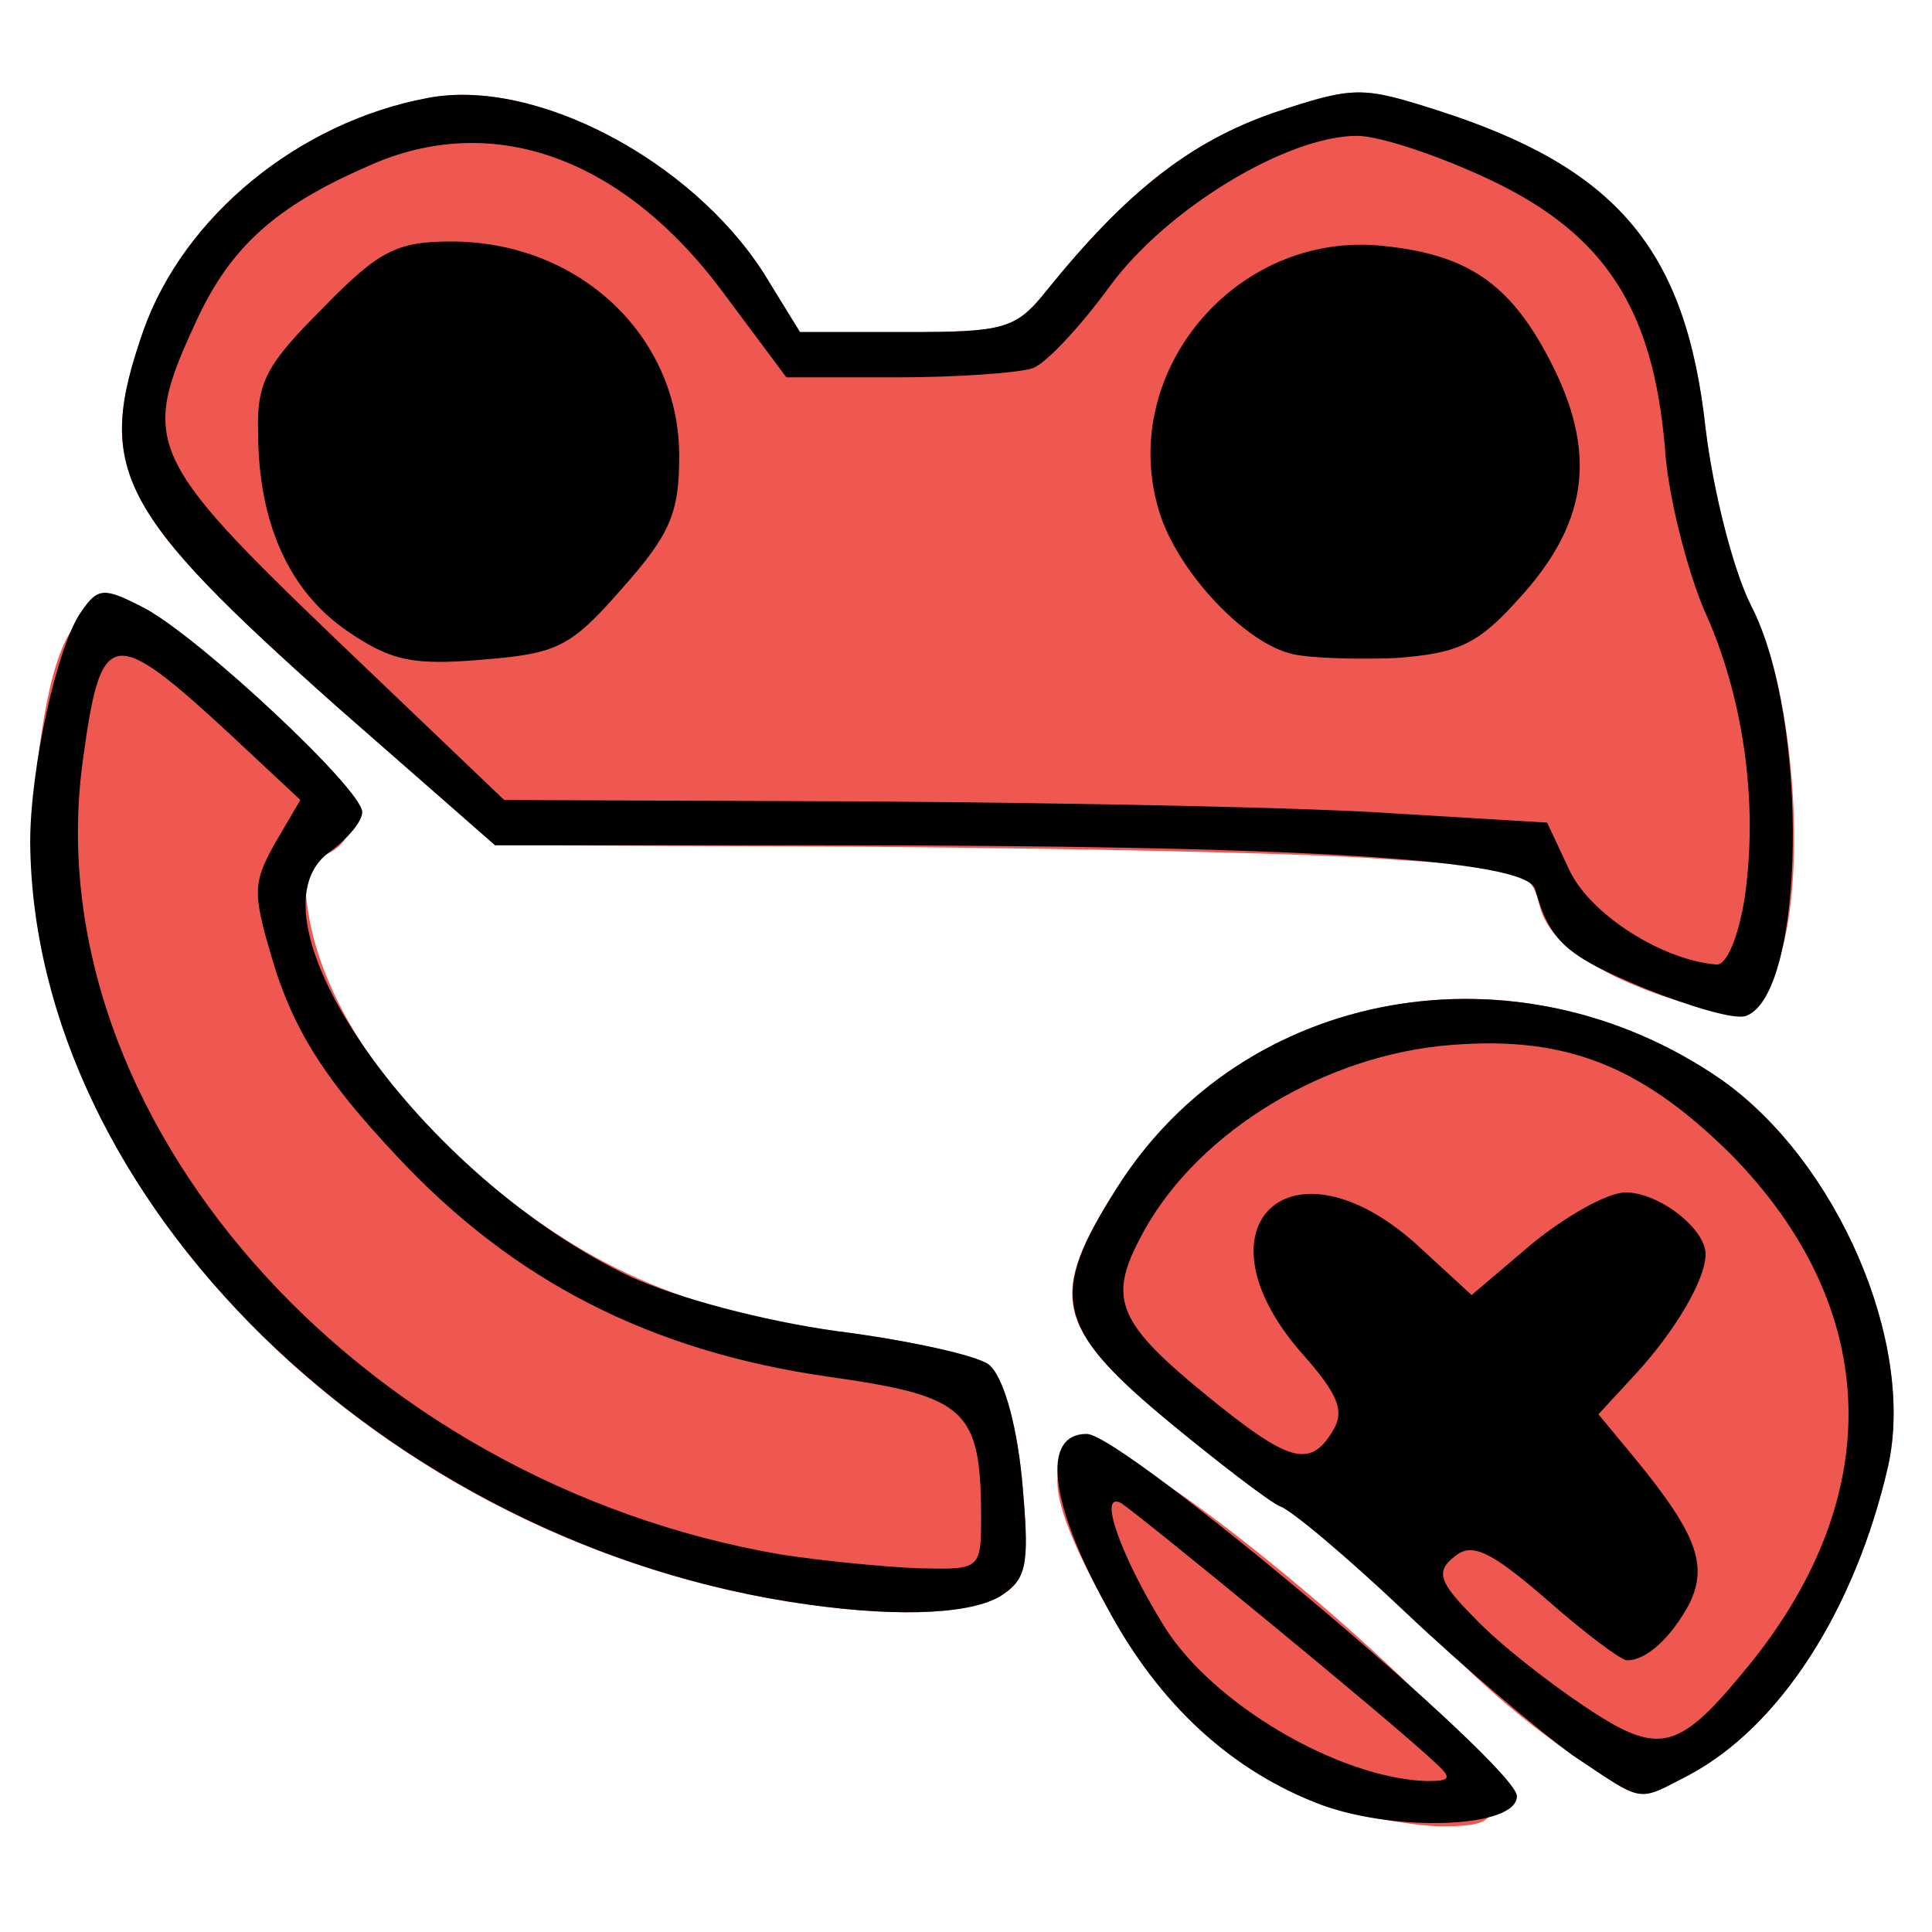
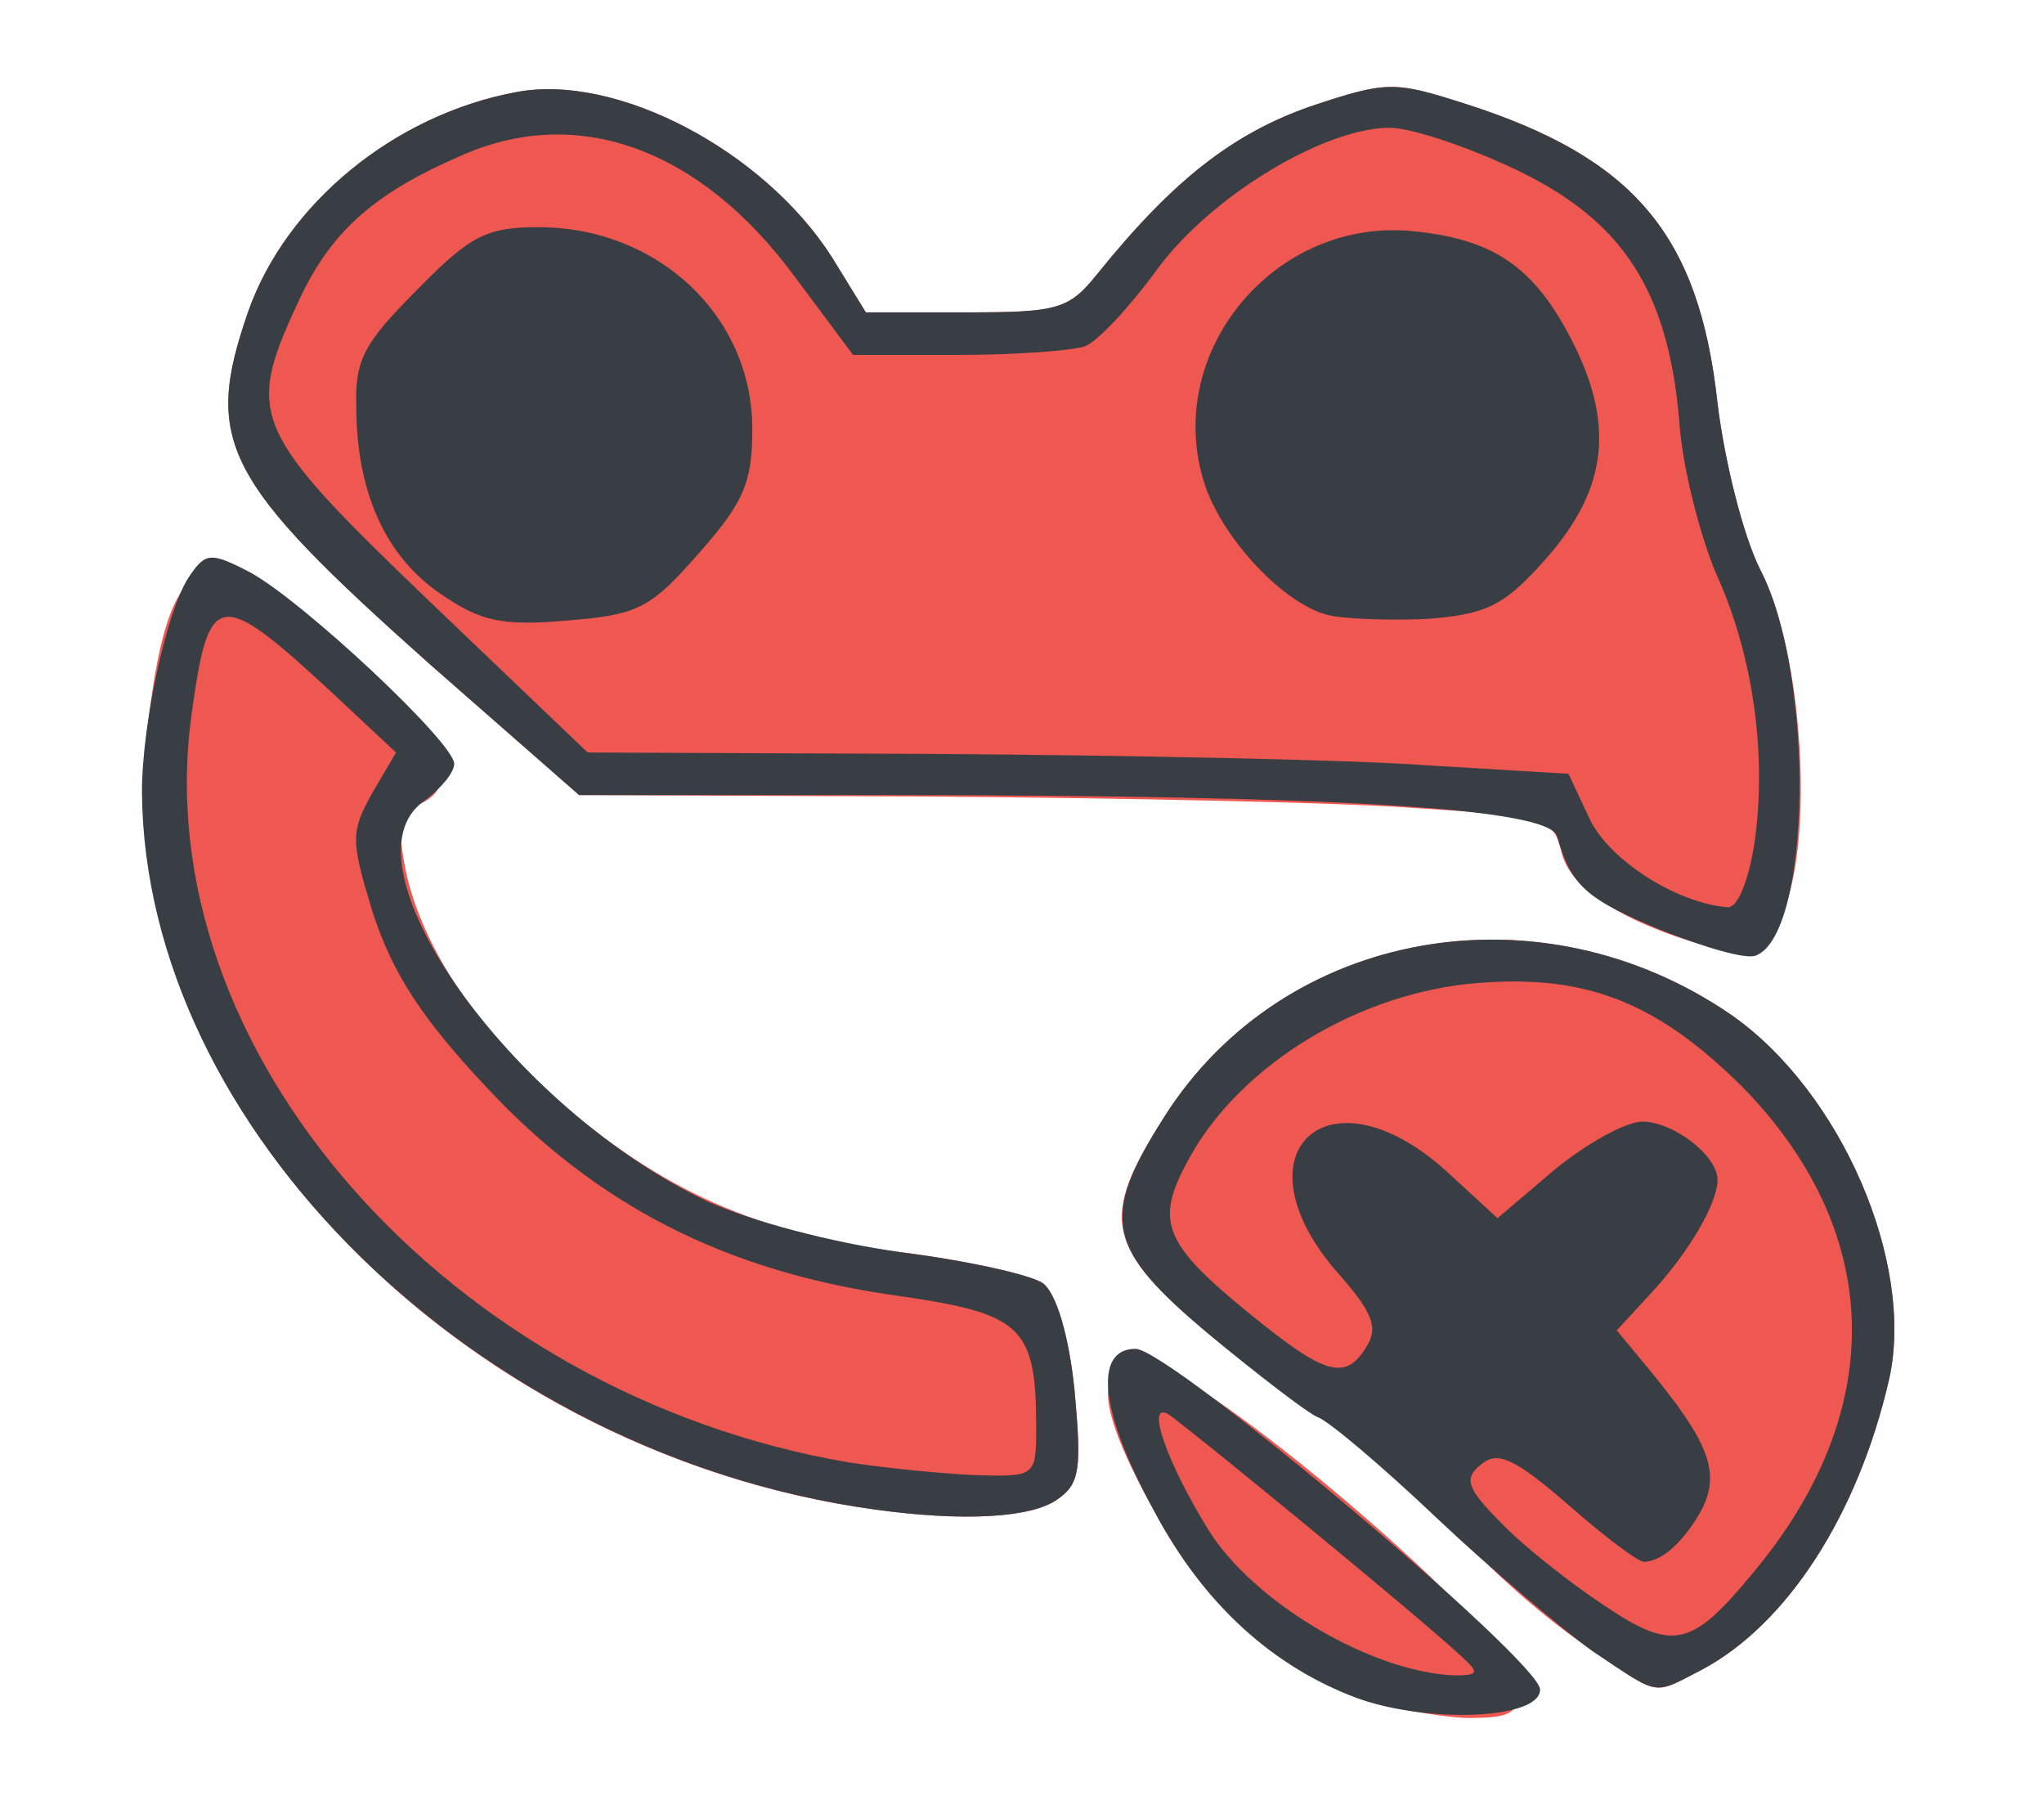
- <svg xmlns="http://www.w3.org/2000/svg" version="1.0" width="128px" height="128px" viewBox="0 0 128 128" preserveAspectRatio="xMidYMid meet">
+ <svg xmlns="http://www.w3.org/2000/svg" version="1.0" width="18px" height="16px" viewBox="0 0 128 128" preserveAspectRatio="xMidYMid meet">
  <g fill="none">
    <path d="M0 64 l0 -64 64 0 64 0 0 64 0 64 -64 0 -64 0 0 -64z m92.5 52.2 c-5.6 -4.9 -15.7 -13.2 -16.1 -13.2 -0.9 0 2.5 5.6 4.8 7.6 3.1 3 9 6.4 10.8 6.4 0.8 0 1 -0.3 0.5 -0.8z m22.2 -6.6 c2.2 -2.5 4.8 -7 5.8 -10 1.7 -4.8 1.7 -6.2 0.7 -10.1 -3.2 -12.1 -16.3 -21.9 -26.6 -20 -7.6 1.5 -19.6 11.3 -19.6 16 0 1.5 11.9 11.5 13.7 11.5 0.6 0 1.3 0.4 1.5 0.9 0.7 2 17.3 16.1 18.9 16.1 0.9 0 3.5 -2 5.6 -4.4z m-51.4 -6.8 c2.1 -1.6 1.3 -8.4 -1.2 -9.7 -0.9 -0.5 -5.3 -1.4 -9.9 -2 -9.9 -1.3 -16.8 -4.4 -24 -10.7 -7.2 -6.3 -10.3 -11.9 -11 -19.9 -0.4 -5 -0.2 -6.5 0.9 -6.5 0.7 0 -1.2 -2.2 -4.2 -4.9 -3 -2.7 -5.7 -4.7 -6.1 -4.5 -0.4 0.3 -1.2 2.8 -1.8 5.8 -3.9 19.1 16.9 44.7 41.5 51 3.3 0.8 7.4 1.7 9 1.9 1.7 0.2 3.5 0.5 4.1 0.6 0.5 0 1.8 -0.5 2.7 -1.1z m51.9 -43.4 c1.2 -4 0.1 -11.9 -2.3 -16.6 -1.1 -2.2 -2.4 -7.3 -2.9 -11.4 -1.2 -11.3 -6.1 -17.5 -16.3 -20.6 -6.7 -2 -13.3 1.5 -21.4 11.5 -2.1 2.6 -2.5 2.7 -12.2 2.7 l-10.1 0 -2.4 -3.9 c-4 -6.2 -11.5 -11.1 -17.3 -11.1 -6 0 -15.2 7.5 -17.7 14.6 -1.3 3.7 -1.2 4.3 0.5 7 1 1.7 6.5 7.1 12.3 12.2 l10.4 9.2 24.4 0.1 c13.3 0.1 28.8 0.4 34.3 0.8 9.5 0.6 9.9 0.7 10.5 3.1 0.6 2.4 6.3 6.2 8.4 5.6 0.6 -0.1 1.4 -1.6 1.8 -3.2z" />
  </g>
  <g fill="#ef5751">
    <path d="M87.6 119.5 c-5.9 -2.1 -10.8 -6.5 -14.3 -13.1 -4.1 -7.4 -4.3 -10.4 -0.7 -10.4 3.8 0 26.4 19.3 26.4 22.6 0 2.1 -0.4 2.4 -3.7 2.4 -2.1 -0.1 -5.5 -0.7 -7.7 -1.5z" />
    <path d="M104.4 116.4 c-6.1 -4.1 -12.4 -10.6 -12.4 -12.9 0 -5.4 7 -6.2 12.5 -1.4 4 3.6 4.7 2.1 1 -2.3 -3.4 -4.1 -3.3 -8.2 0.6 -12.5 4 -4.6 2.9 -5.4 -2 -1.5 -5.1 4.1 -8.5 4.1 -12.8 0 -4 -3.8 -5.8 -2.9 -2 1 2 2.1 2.7 3.8 2.7 6.8 0 8.3 -4.9 8.6 -14.3 0.8 -7.9 -6.5 -8.3 -8.5 -3.7 -15.7 8.4 -13.3 26.5 -16.5 40 -7.2 7.7 5.4 12.9 17.4 11.1 25.6 -2.2 9.6 -7.2 17.3 -13.2 20.5 -3.5 1.8 -2.9 1.9 -7.5 -1.2z" />
    <path d="M53.5 106.3 c-29.7 -4.1 -53.8 -29.6 -51.2 -54.2 1.5 -13.9 4.1 -15.1 14.1 -6.4 6.7 5.8 8.5 9.6 5 11 -1.2 0.4 -1.4 1.4 -0.9 4.2 1 5.4 4.9 11.4 10.7 16.5 7.3 6.4 14.2 9.5 24.3 10.8 4.7 0.6 9.2 1.6 10 2.2 0.9 0.7 1.8 3.6 2.2 7.5 0.5 5.5 0.4 6.6 -1.2 7.7 -1.8 1.3 -6.6 1.6 -13 0.7z" />
    <path d="M107 64.7 c-3 -1.5 -4.6 -3 -5 -4.7 -0.6 -2.4 -1 -2.5 -10.5 -3.1 -5.5 -0.4 -21 -0.7 -34.3 -0.8 l-24.4 -0.1 -10.5 -9.2 c-14.6 -13 -16 -15.7 -12.8 -24.9 2.7 -7.6 10.3 -13.8 18.8 -15.4 7.1 -1.4 17.5 4.1 22.3 11.6 l2.4 3.9 7.1 0 c6.4 0 7.2 -0.2 9.2 -2.7 5.4 -6.7 9.6 -9.9 15 -11.8 5.4 -1.8 5.9 -1.8 10.9 -0.2 11.9 3.8 16.5 9.2 17.8 21.1 0.5 4.1 1.8 9.3 3 11.7 2.7 5.1 3.7 16.7 2.1 22.7 -1 3.6 -1.5 4.2 -3.9 4.1 -1.5 0 -4.7 -1 -7.2 -2.2z m-68.7 -28.9 c2 -2.2 3.7 -4.7 3.7 -5.6 0 -2.3 -4.7 -8 -8.1 -9.8 -3.9 -1.9 -5.9 -1.2 -10.3 3.7 -3 3.2 -3.5 4.4 -3 6.7 1.1 4.4 2.3 6.2 5.7 8.3 4.3 2.6 7.3 1.8 12 -3.3z m59.5 0.6 c1.7 -1.8 3.2 -4.3 3.2 -5.5 0 -3.5 -4 -9 -7.7 -10.5 -2.9 -1.3 -3.7 -1.2 -6.2 0.1 -3.8 1.9 -7.1 6.6 -7.1 9.9 0 1.4 1.3 4.1 3 6 4.9 5.5 9.5 5.6 14.8 0z" />
  </g>
-   <g fill="#000000">
+   <g fill="#383E43">
    <path d="M87.6 119.6 c-5.9 -2.2 -10.8 -6.6 -14.3 -13.2 -3.8 -6.9 -4.3 -11.4 -1.3 -11.4 2.4 0 28.5 22 28.5 24 0 2.1 -7.9 2.4 -12.9 0.6z m7.4 -2.9 c-3.1 -2.9 -19.6 -16.4 -20.7 -17.1 -1.6 -0.9 -0.1 3.4 2.8 8.1 3.2 5.2 11.6 10.1 17.4 10.3 1.7 0 1.7 -0.2 0.5 -1.3z" />
    <path d="M104.2 116.3 c-2.2 -1.6 -7.2 -5.8 -11 -9.4 -3.9 -3.7 -7.7 -6.9 -8.4 -7.1 -0.7 -0.3 -4.1 -2.9 -7.6 -5.8 -7.3 -6.1 -7.7 -8.2 -3.2 -15.3 8.4 -13.3 26.5 -16.5 40 -7.2 7.7 5.4 12.9 17.4 11.1 25.6 -2.2 9.6 -7.2 17.3 -13.2 20.5 -3.5 1.8 -2.9 1.9 -7.7 -1.3z m11.2 -5.4 c9.7 -11.5 9.4 -24.2 -0.8 -34.5 -6.1 -6 -11.2 -7.9 -19.2 -7.1 -8.3 0.9 -16.5 6.1 -19.9 12.8 -2.1 4 -1.4 5.6 4.5 10.4 5.4 4.4 6.8 4.8 8.3 2.3 0.8 -1.3 0.4 -2.4 -2.1 -5.2 -7.3 -8.4 -0.7 -14.6 7.6 -7.2 l3.7 3.4 4 -3.4 c2.2 -1.8 5 -3.4 6.2 -3.4 2.2 0 5.3 2.4 5.3 4.1 0 1.7 -2.1 5.2 -4.7 8 l-2.4 2.6 2.4 2.9 c4.1 5 4.9 7.1 3.6 9.7 -1.2 2.2 -2.8 3.7 -4.1 3.7 -0.4 0 -2.8 -1.8 -5.3 -4 -3.8 -3.3 -5 -3.8 -6.1 -2.9 -1.3 1 -1.1 1.7 1.3 4.1 1.5 1.6 4.8 4.2 7.2 5.8 4.9 3.3 6.2 3.1 10.5 -2.1z" />
    <path d="M53.5 106.3 c-27.9 -3.9 -51.3 -26.8 -51.5 -50.5 0 -4.9 1.8 -13.1 3.4 -15.3 1.1 -1.6 1.5 -1.6 4.2 -0.2 3.7 2 14.4 12 14.4 13.5 0 0.6 -0.9 1.7 -2.1 2.6 -6.2 4.3 6 21.6 19.9 28.2 3.1 1.4 8.7 2.9 13.7 3.6 4.7 0.6 9.2 1.6 10 2.2 0.9 0.7 1.8 3.6 2.2 7.5 0.5 5.5 0.4 6.6 -1.2 7.7 -1.8 1.3 -6.6 1.6 -13 0.7z m11.5 -5.7 c0 -7.3 -1 -8.1 -10.2 -9.4 -11.7 -1.7 -20.8 -6.3 -28.6 -14.7 -4.5 -4.8 -6.5 -7.9 -7.9 -12.1 -1.6 -5.2 -1.6 -5.8 -0.1 -8.5 l1.7 -2.9 -4.6 -4.3 c-7.9 -7.3 -8.6 -7.2 -9.8 1.6 -3.3 23.6 18.1 47.9 46.3 52.7 2.6 0.4 6.6 0.8 9 0.9 4.1 0.1 4.2 0.1 4.2 -3.3z" />
    <path d="M109 65.5 c-5.3 -2.2 -6.3 -3.1 -7.3 -6.6 -0.6 -2 -15.8 -2.9 -47.5 -2.9 l-21.4 0 -10.5 -9.2 c-14.6 -13 -16 -15.7 -12.8 -24.9 2.7 -7.6 10.3 -13.8 18.8 -15.4 7.1 -1.4 17.5 4.1 22.3 11.6 l2.4 3.9 7.1 0 c6.4 0 7.2 -0.2 9.2 -2.7 5.4 -6.7 9.6 -9.9 15 -11.8 5.4 -1.8 5.9 -1.8 10.9 -0.2 11.9 3.8 16.5 9.2 17.8 21.1 0.5 4.1 1.8 9.3 3 11.7 3.9 7.5 3.6 25.7 -0.3 27.2 -0.7 0.3 -3.7 -0.6 -6.7 -1.8z m6.6 -6.1 c0.9 -6.3 -0.1 -13.3 -2.7 -19 -1.1 -2.6 -2.4 -7.5 -2.6 -10.8 -0.8 -9.2 -4 -14.1 -11.6 -17.7 -3.4 -1.6 -7.3 -2.9 -8.8 -2.9 -4.6 0 -12.6 4.8 -16.4 10 -1.9 2.6 -4.2 5.1 -5.1 5.4 -0.9 0.3 -4.9 0.6 -9 0.6 l-7.3 0 -4.1 -5.5 c-6.7 -9.1 -15.4 -12.2 -23.6 -8.5 -6.2 2.7 -9.2 5.4 -11.5 10.5 -3.6 7.8 -3.1 8.9 9.3 20.8 l11.2 10.7 24.5 0.1 c13.5 0.1 29.1 0.4 34.6 0.8 l10 0.6 1.5 3.2 c1.4 2.9 6.1 5.9 9.7 6.2 0.7 0.1 1.5 -1.9 1.9 -4.5z" />
    <path d="M23 41.8 c-3.8 -2.6 -5.9 -7.1 -5.9 -13.2 -0.1 -3.3 0.6 -4.5 4.3 -8.2 3.7 -3.8 4.9 -4.4 8.5 -4.4 8.5 0 15.1 6.3 15.1 14.2 0 3.8 -0.6 5.2 -3.8 8.8 -3.4 3.9 -4.3 4.3 -9.2 4.7 -4.6 0.4 -6.1 0.1 -9 -1.9z" />
    <path d="M85.5 43.3 c-3.1 -0.8 -7.3 -5.3 -8.6 -9.1 -3.1 -9.3 4.9 -19 14.8 -17.9 5.8 0.6 8.6 2.7 11.3 8.2 2.8 5.8 2.1 10.3 -2.4 15.2 -2.7 3 -4 3.6 -8.2 3.9 -2.7 0.1 -5.8 0 -6.9 -0.3z" />
  </g>
</svg>
